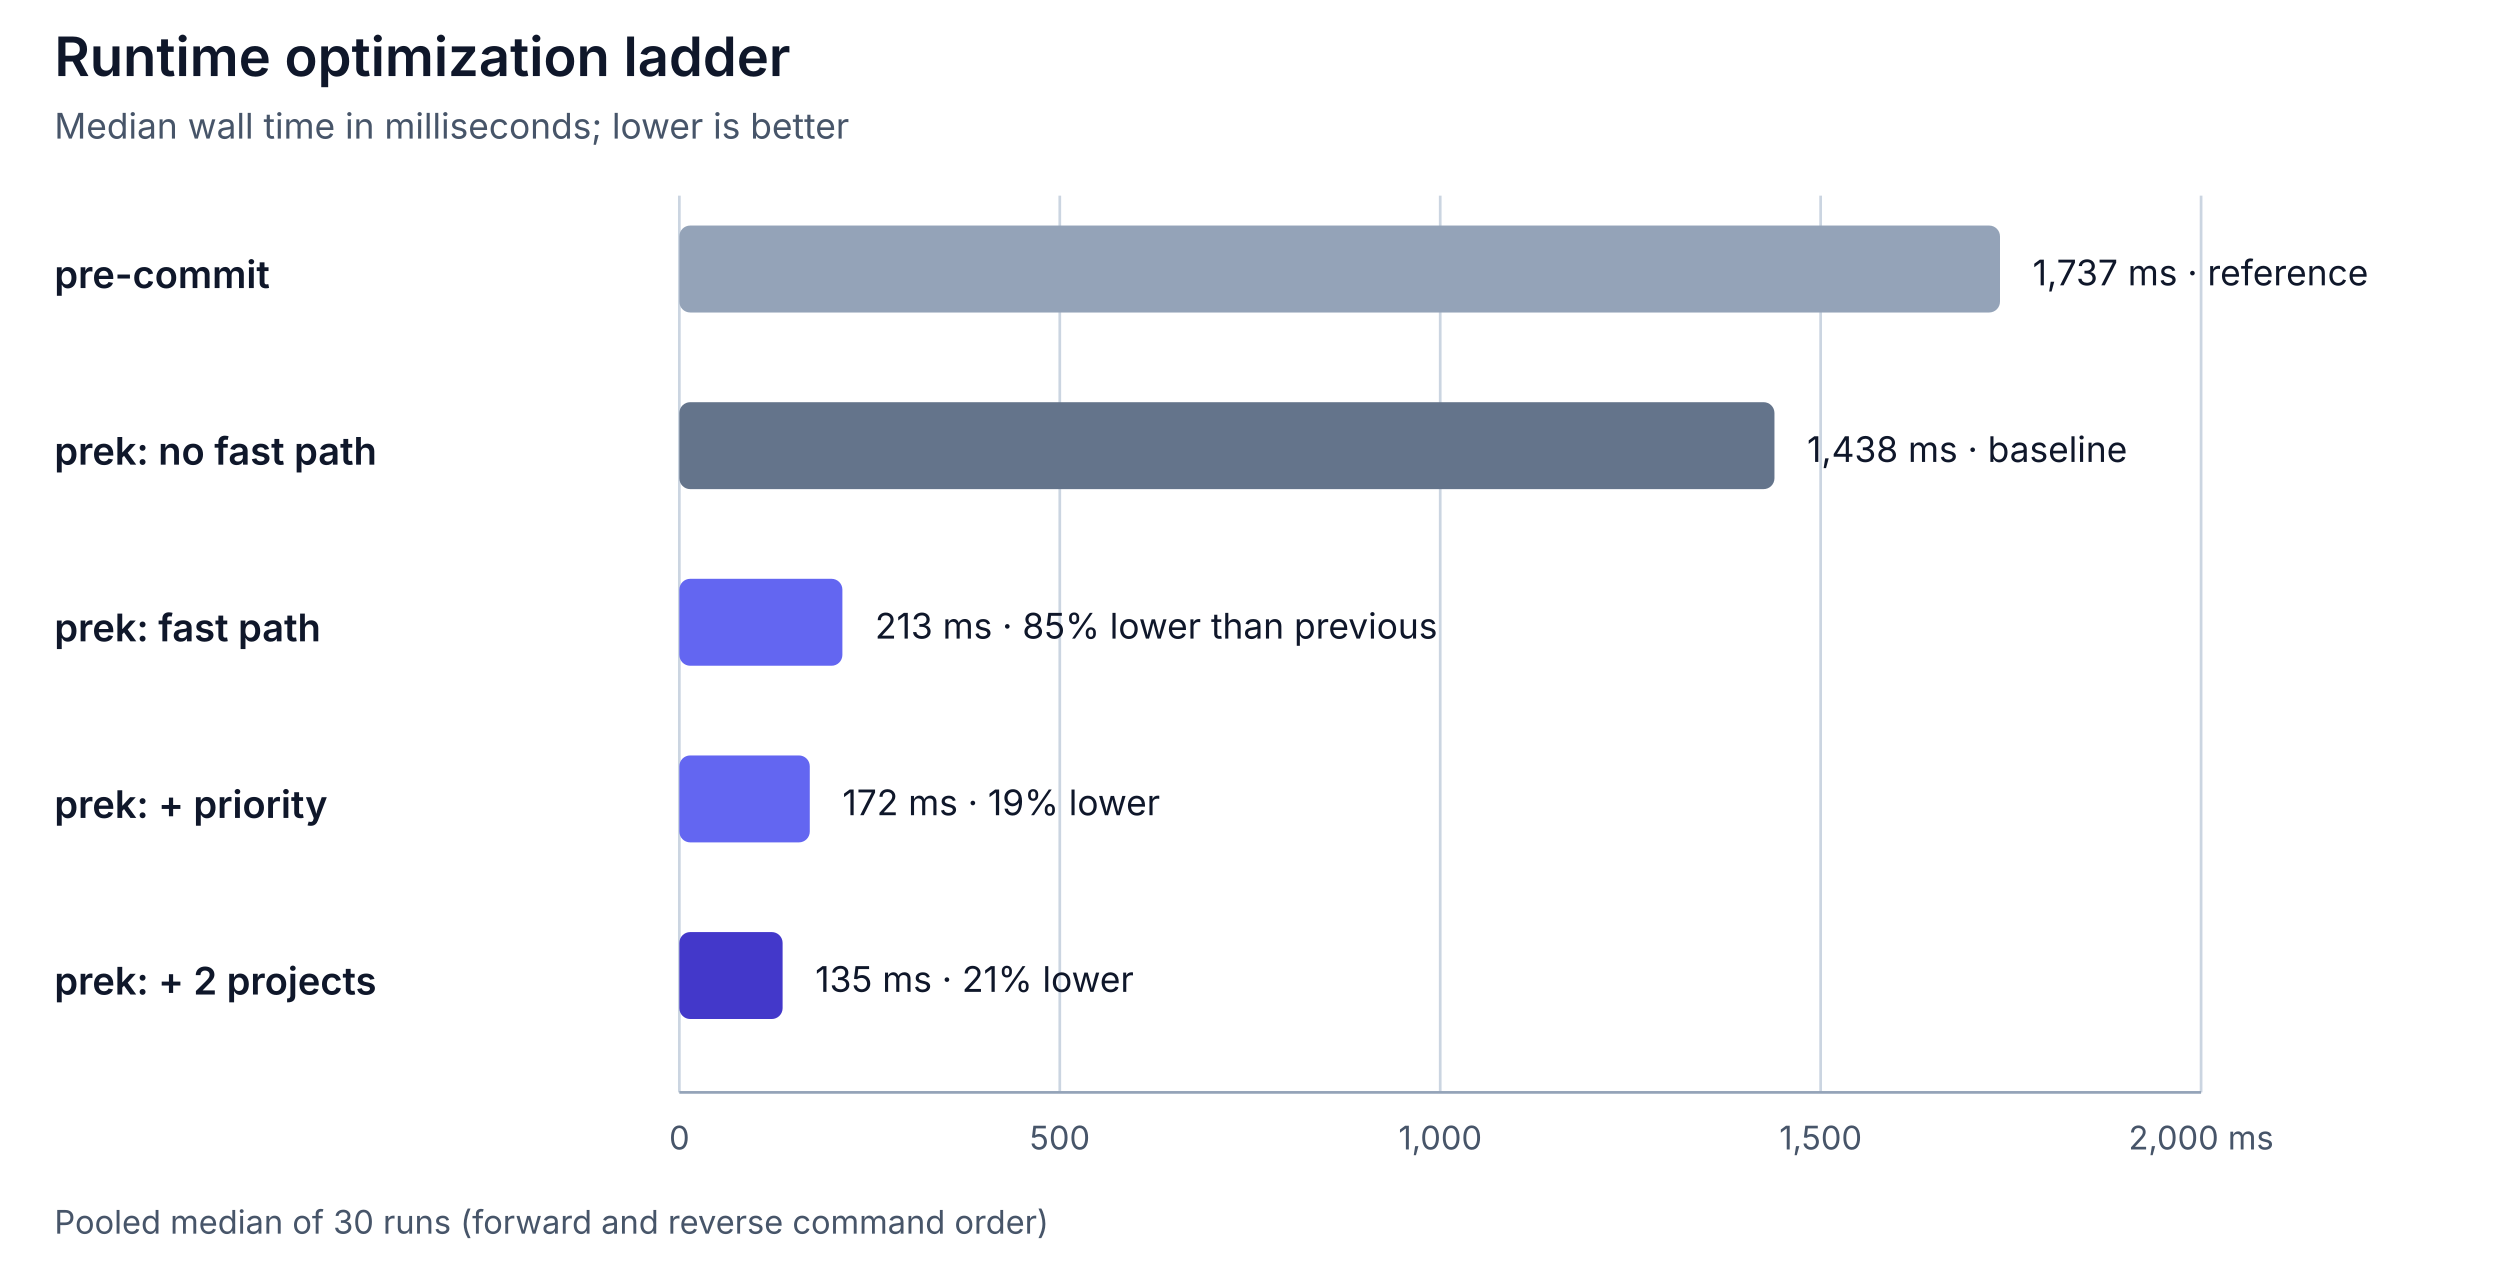
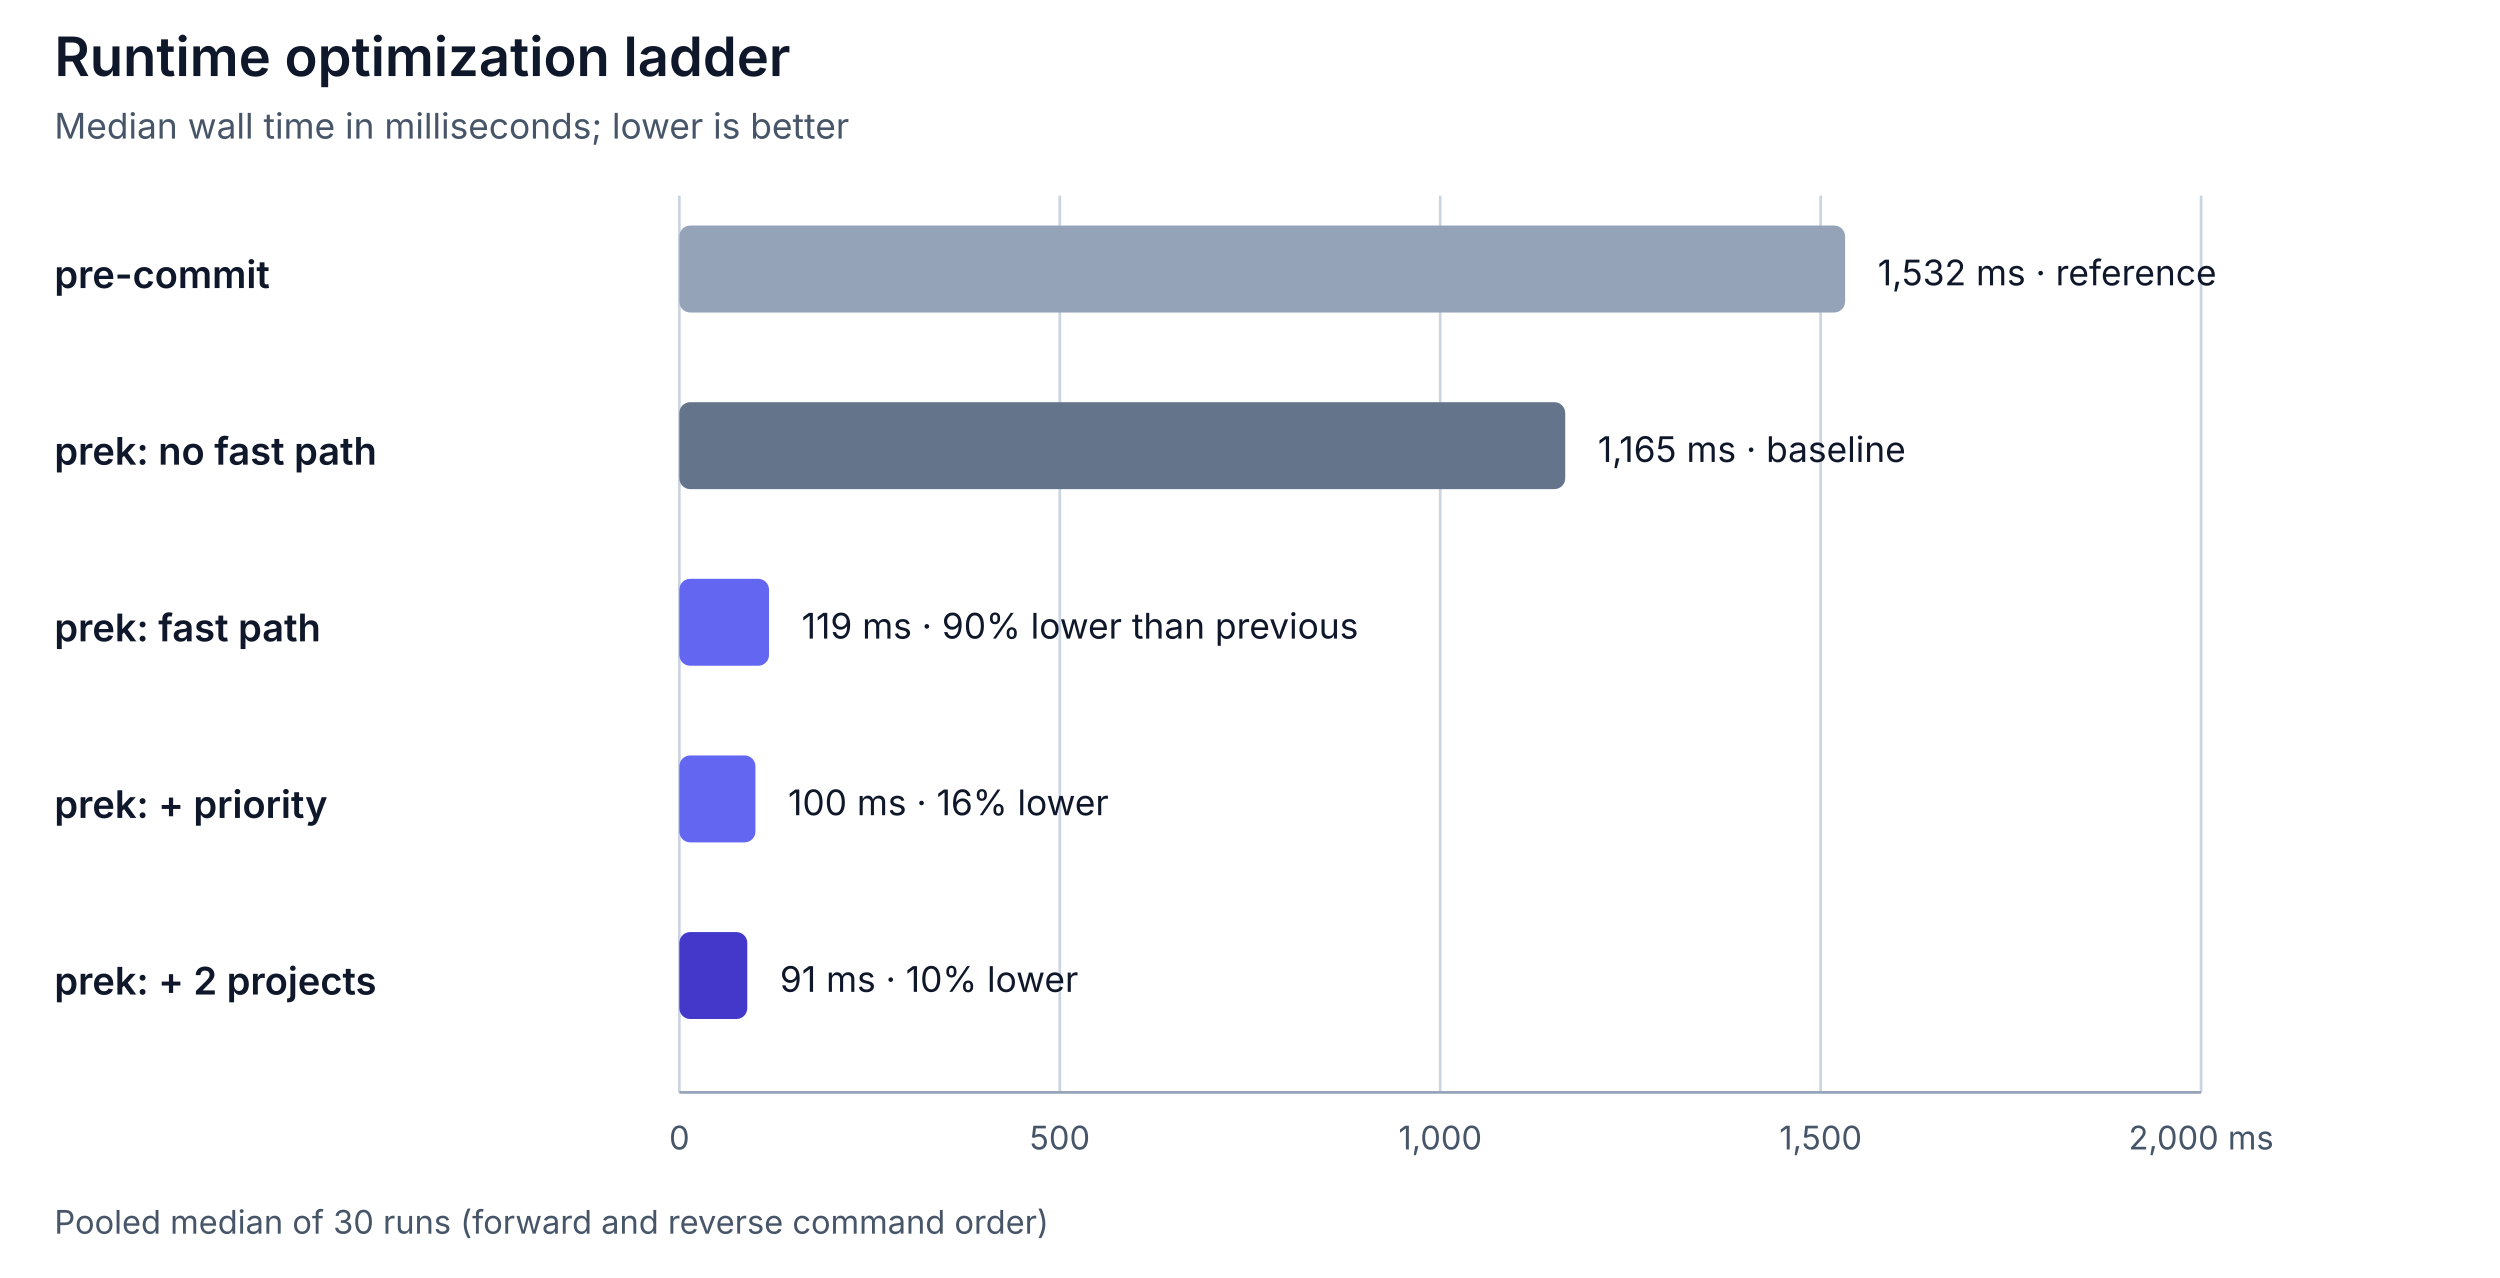
<svg xmlns="http://www.w3.org/2000/svg" viewBox="0 0 920 470" role="img" aria-labelledby="title desc">
  <style>
    text {
      fill: #0f172a;
      font-family: -apple-system, BlinkMacSystemFont, "Segoe UI", sans-serif;
    }
    .title { font-size: 20px; font-weight: 600; }
    .subtitle, .tick, .note { fill: #475569; }
    .subtitle { font-size: 13px; }
    .label { font-size: 14px; font-weight: 600; }
    .value { font-size: 13px; }
    .tick, .note { font-size: 12px; }
    .grid { stroke: #cbd5e1; stroke-width: 1; }
    .axis { stroke: #94a3b8; stroke-width: 1; }
    .reference { fill: #94a3b8; }
    .baseline { fill: #64748b; }
    .optimized { fill: #6366f1; }
    .final { fill: #4338ca; }
    @media (prefers-color-scheme: dark) {
      text { fill: #e2e8f0; }
      .subtitle, .tick, .note { fill: #a8b3cf; }
      .grid { stroke: #334155; }
      .axis { stroke: #64748b; }
      .reference { fill: #94a3b8; }
      .baseline { fill: #64748b; }
      .optimized { fill: #818cf8; }
      .final { fill: #a5b4fc; }
    }
  </style>
  <text class="title" x="20" y="28">Runtime optimization ladder</text>
  <text class="subtitle" x="20" y="51">Median wall time in milliseconds; lower is better</text>
  <line class="grid" x1="250" y1="72" x2="250" y2="402" />
  <line class="grid" x1="390" y1="72" x2="390" y2="402" />
  <line class="grid" x1="530" y1="72" x2="530" y2="402" />
  <line class="grid" x1="670" y1="72" x2="670" y2="402" />
  <line class="grid" x1="810" y1="72" x2="810" y2="402" />
  <line class="axis" x1="250" y1="402" x2="810" y2="402" />
  <text class="label" x="20" y="106">pre-commit</text>
-   <rect class="reference" x="250" y="83" width="486" height="32" rx="4" />
-   <text class="value" x="748" y="105">1,737 ms · reference</text>
+   <rect class="reference" x="250" y="83" width="429" height="32" rx="4" />
+   <text class="value" x="691" y="105">1,532 ms · reference</text>
  <text class="label" x="20" y="171">prek: no fast path</text>
-   <rect class="baseline" x="250" y="148" width="403" height="32" rx="4" />
-   <text class="value" x="665" y="170">1,438 ms · baseline</text>
+   <rect class="baseline" x="250" y="148" width="326" height="32" rx="4" />
+   <text class="value" x="588" y="170">1,165 ms · baseline</text>
  <text class="label" x="20" y="236">prek: fast path</text>
-   <rect class="optimized" x="250" y="213" width="60" height="32" rx="4" />
-   <text class="value" x="322" y="235">213 ms · 85% lower than previous</text>
+   <rect class="optimized" x="250" y="213" width="33" height="32" rx="4" />
+   <text class="value" x="295" y="235">119 ms · 90% lower than previous</text>
  <text class="label" x="20" y="301">prek: + priority</text>
-   <rect class="optimized" x="250" y="278" width="48" height="32" rx="4" />
-   <text class="value" x="310" y="300">172 ms · 19% lower</text>
+   <rect class="optimized" x="250" y="278" width="28" height="32" rx="4" />
+   <text class="value" x="290" y="300">100 ms · 16% lower</text>
  <text class="label" x="20" y="366">prek: + 2 projects</text>
-   <rect class="final" x="250" y="343" width="38" height="32" rx="4" />
-   <text class="value" x="300" y="365">135 ms · 21% lower</text>
+   <rect class="final" x="250" y="343" width="25" height="32" rx="4" />
+   <text class="value" x="287" y="365">91 ms · 10% lower</text>
  <text class="tick" x="250" y="423" text-anchor="middle">0</text>
  <text class="tick" x="390" y="423" text-anchor="middle">500</text>
  <text class="tick" x="530" y="423" text-anchor="middle">1,000</text>
  <text class="tick" x="670" y="423" text-anchor="middle">1,500</text>
  <text class="tick" x="810" y="423" text-anchor="middle">2,000 ms</text>
  <text class="note" x="20" y="454">Pooled median of 30 runs (forward and reverse command order)</text>
</svg>
